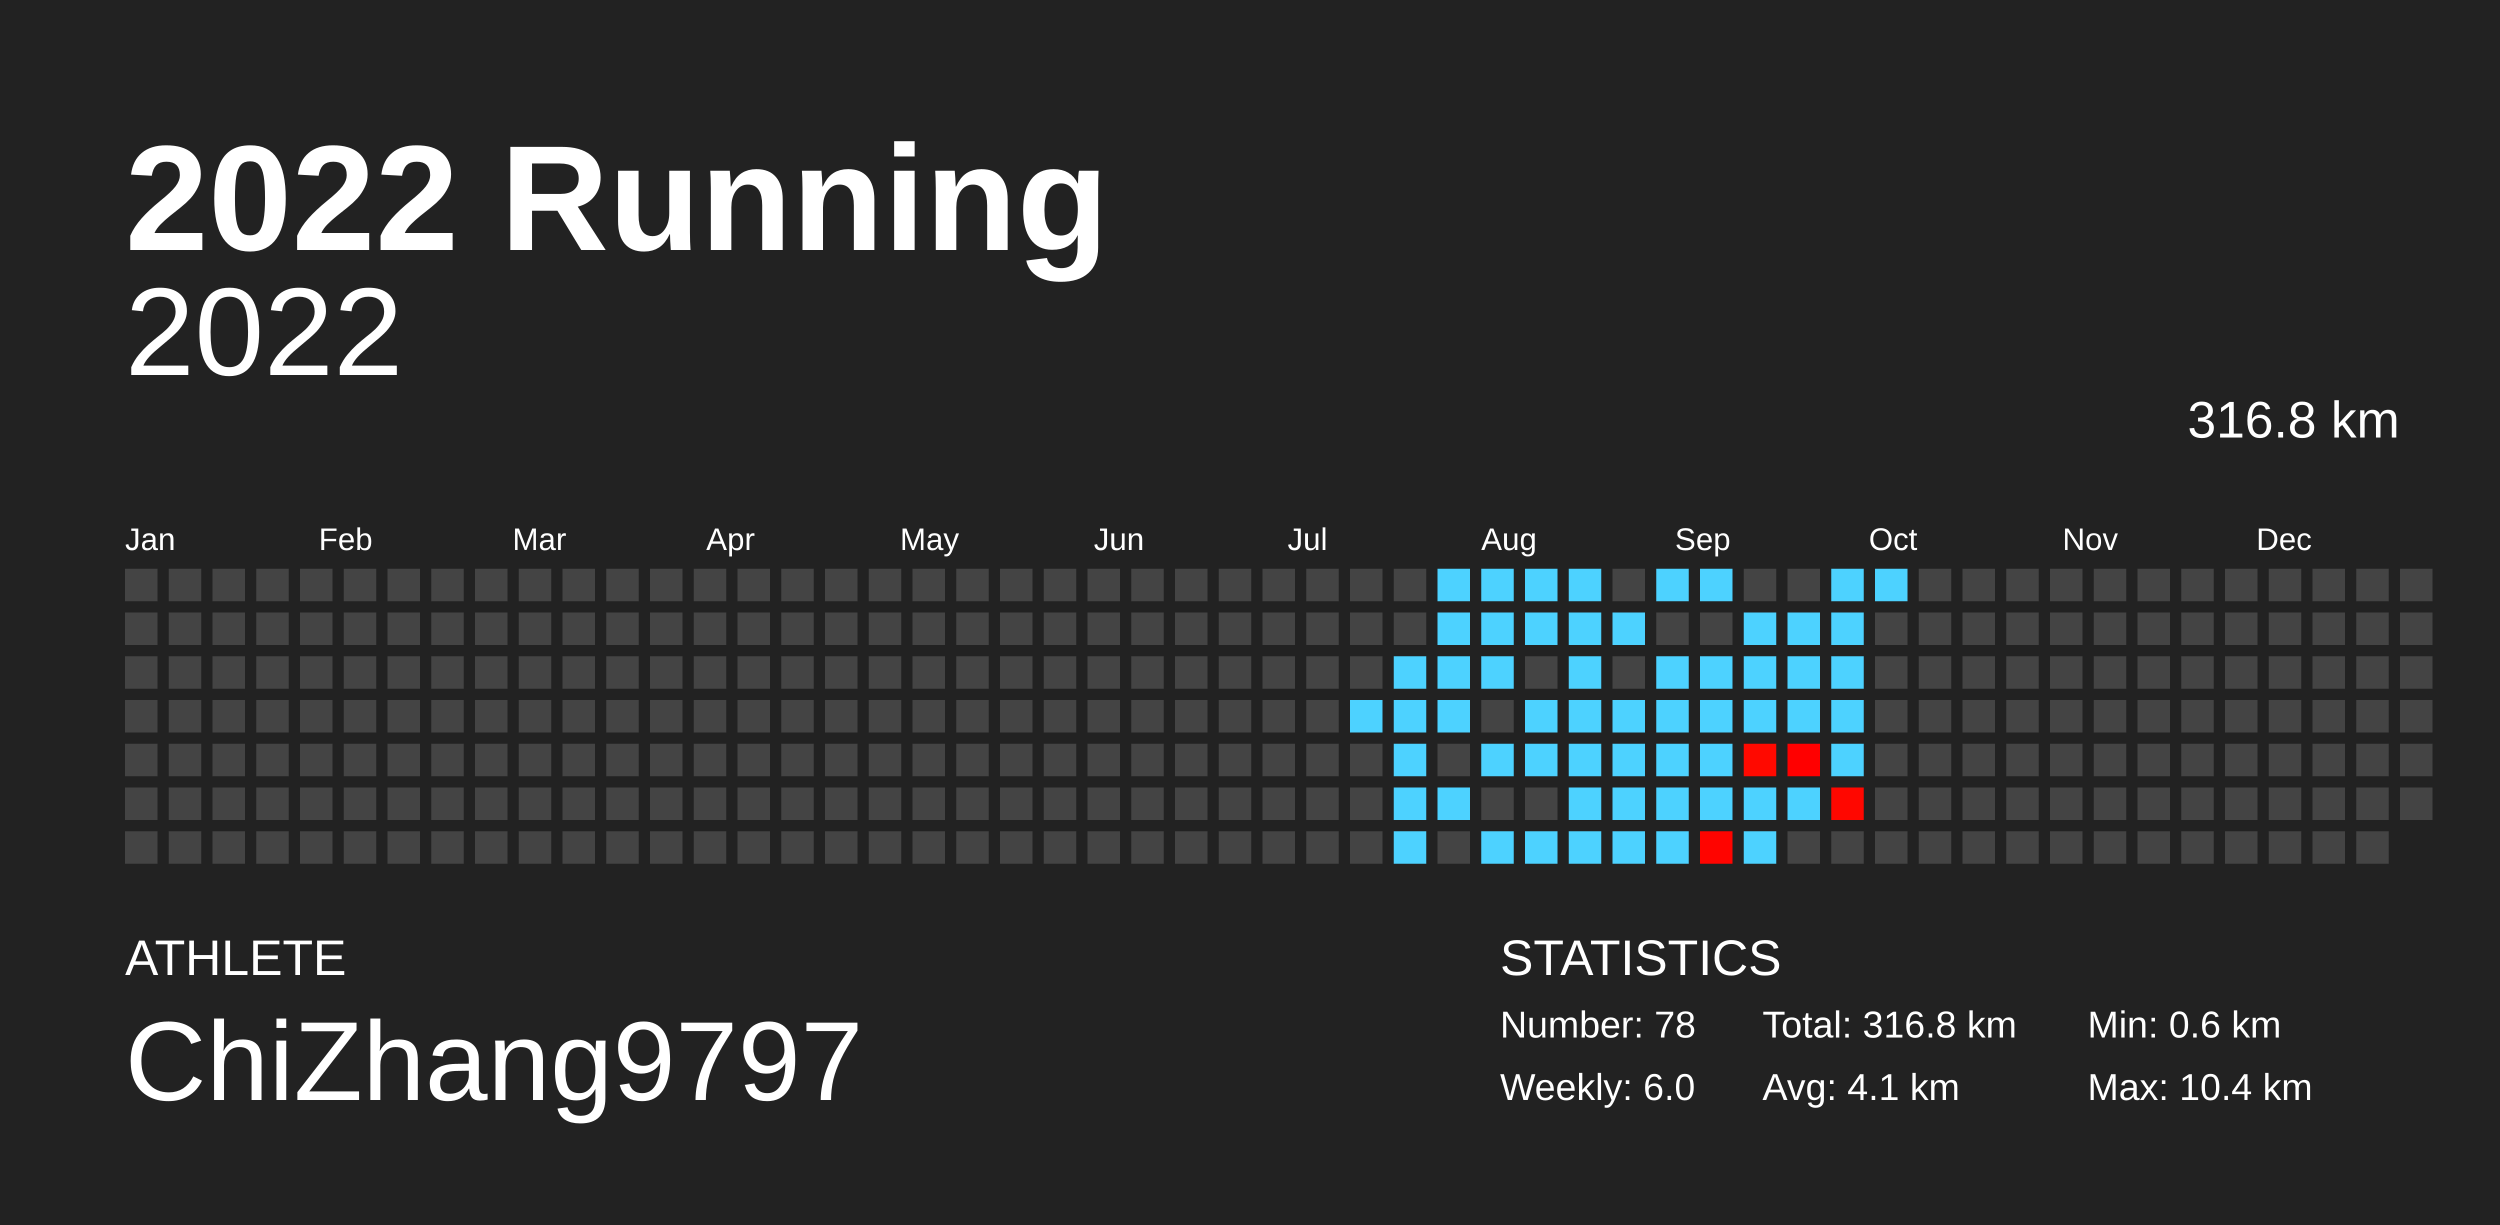
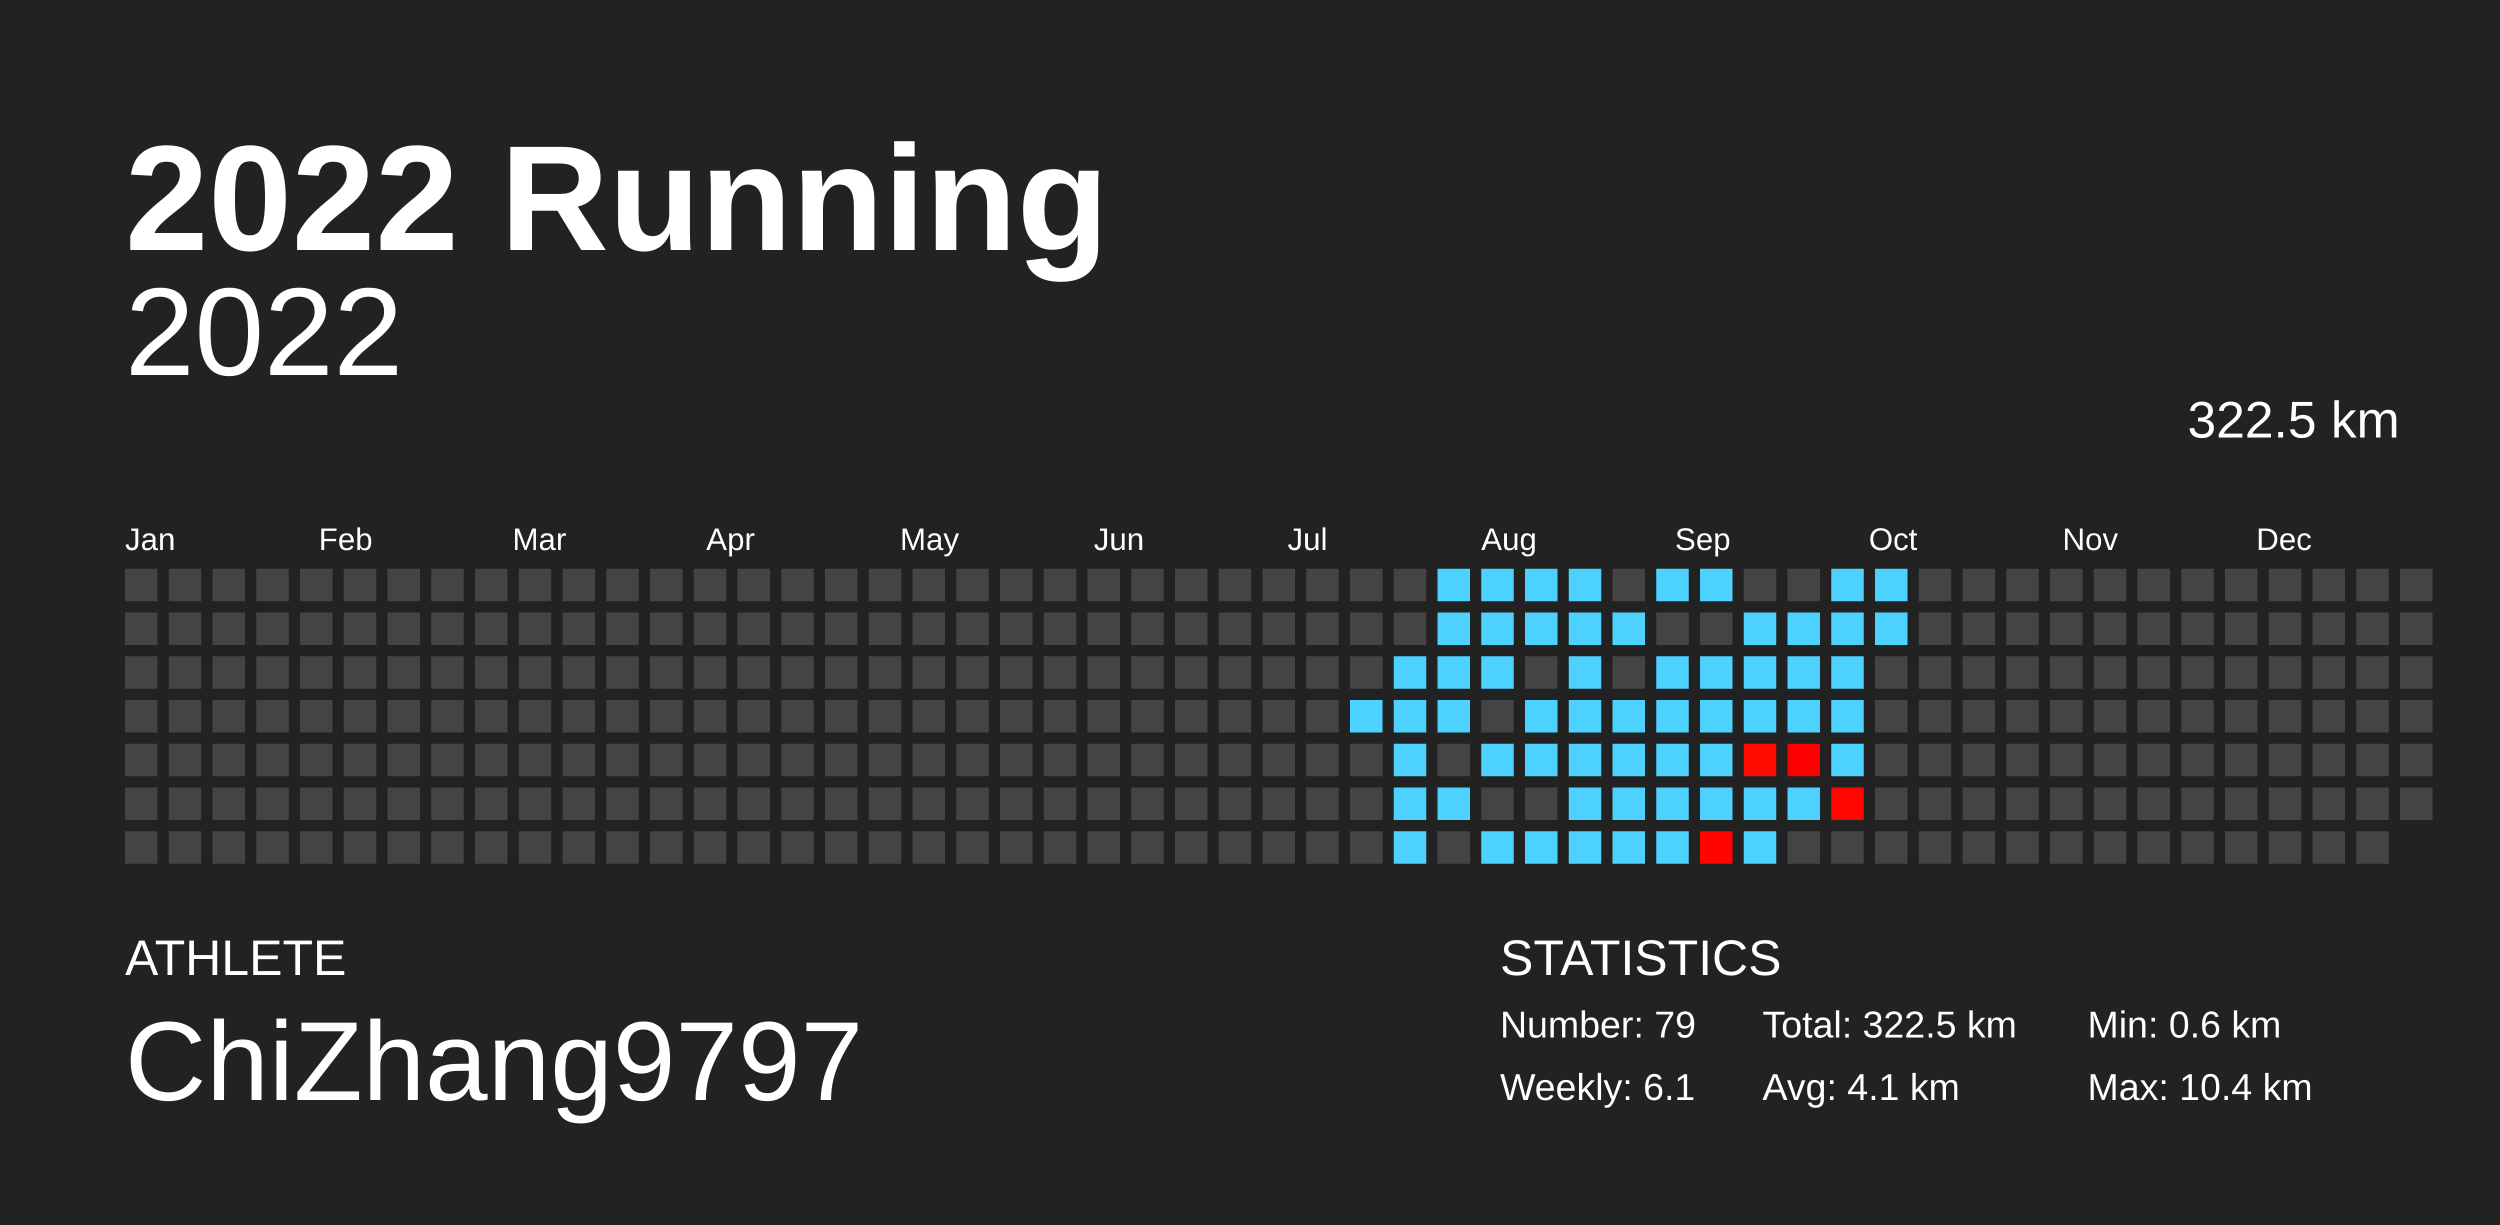
<svg xmlns="http://www.w3.org/2000/svg" baseProfile="full" height="98mm" version="1.1" viewBox="0,0,200,98" width="200mm">
  <defs />
  <rect fill="#222222" height="98" width="200" x="0" y="0" />
  <text fill="#FFFFFF" style="font-size:12px; font-family:Arial; font-weight:bold;" x="10" y="20">2022 Running</text>
  <text fill="#FFFFFF" style="font-size:4px; font-family:Arial" x="10" y="78">ATHLETE</text>
  <text fill="#FFFFFF" style="font-size:9px; font-family:Arial" x="10" y="88">ChiZhang9797</text>
  <text fill="#FFFFFF" style="font-size:4px; font-family:Arial" x="120" y="78">STATISTICS</text>
-   <text fill="#FFFFFF" style="font-size:3px; font-family:Arial" x="120" y="83">Number: 78</text>
-   <text fill="#FFFFFF" style="font-size:3px; font-family:Arial" x="120" y="88">Weekly: 6.0</text>
-   <text fill="#FFFFFF" style="font-size:3px; font-family:Arial" x="141" y="83">Total: 316.8 km</text>
+   <text fill="#FFFFFF" style="font-size:3px; font-family:Arial" x="120" y="83">Number: 79</text>
+   <text fill="#FFFFFF" style="font-size:3px; font-family:Arial" x="120" y="88">Weekly: 6.1</text>
+   <text fill="#FFFFFF" style="font-size:3px; font-family:Arial" x="141" y="83">Total: 322.5 km</text>
  <text fill="#FFFFFF" style="font-size:3px; font-family:Arial" x="141" y="88">Avg: 4.1 km</text>
  <text fill="#FFFFFF" style="font-size:3px; font-family:Arial" x="167" y="83">Min: 0.6 km</text>
  <text fill="#FFFFFF" style="font-size:3px; font-family:Arial" x="167" y="88">Max: 10.4 km</text>
  <text alignment-baseline="hanging" fill="#FFFFFF" style="font-size:10.0px; font-family:Arial;" x="10" y="30">2022</text>
-   <text alignment-baseline="hanging" fill="#FFFFFF" style="font-size:4.125px; font-family:Arial;" x="175" y="35">316.8 km</text>
+   <text alignment-baseline="hanging" fill="#FFFFFF" style="font-size:4.125px; font-family:Arial;" x="175" y="35">322.5 km</text>
  <text fill="#FFFFFF" style="font-size:2.5px; font-family:Arial" x="10.0" y="44">Jan</text>
  <text fill="#FFFFFF" style="font-size:2.5px; font-family:Arial" x="25.5" y="44">Feb</text>
  <text fill="#FFFFFF" style="font-size:2.5px; font-family:Arial" x="41.0" y="44">Mar</text>
  <text fill="#FFFFFF" style="font-size:2.5px; font-family:Arial" x="56.5" y="44">Apr</text>
  <text fill="#FFFFFF" style="font-size:2.5px; font-family:Arial" x="72.0" y="44">May</text>
  <text fill="#FFFFFF" style="font-size:2.5px; font-family:Arial" x="87.5" y="44">Jun</text>
  <text fill="#FFFFFF" style="font-size:2.5px; font-family:Arial" x="103.0" y="44">Jul</text>
  <text fill="#FFFFFF" style="font-size:2.5px; font-family:Arial" x="118.5" y="44">Aug</text>
  <text fill="#FFFFFF" style="font-size:2.5px; font-family:Arial" x="134.0" y="44">Sep</text>
  <text fill="#FFFFFF" style="font-size:2.5px; font-family:Arial" x="149.5" y="44">Oct</text>
  <text fill="#FFFFFF" style="font-size:2.5px; font-family:Arial" x="165.0" y="44">Nov</text>
  <text fill="#FFFFFF" style="font-size:2.5px; font-family:Arial" x="180.5" y="44">Dec</text>
  <rect fill="#444444" height="2.6" width="2.6" x="10.0" y="45.5" />
  <rect fill="#444444" height="2.6" width="2.6" x="10.0" y="49.0" />
  <rect fill="#444444" height="2.6" width="2.6" x="10.0" y="52.5" />
  <rect fill="#444444" height="2.6" width="2.6" x="10.0" y="56.0" />
  <rect fill="#444444" height="2.6" width="2.6" x="10.0" y="59.5" />
  <rect fill="#444444" height="2.6" width="2.6" x="10.0" y="63.0" />
  <rect fill="#444444" height="2.6" width="2.6" x="10.0" y="66.5" />
  <rect fill="#444444" height="2.6" width="2.6" x="13.5" y="45.5" />
  <rect fill="#444444" height="2.6" width="2.6" x="13.5" y="49.0" />
  <rect fill="#444444" height="2.6" width="2.6" x="13.5" y="52.5" />
  <rect fill="#444444" height="2.6" width="2.6" x="13.5" y="56.0" />
  <rect fill="#444444" height="2.6" width="2.6" x="13.5" y="59.5" />
  <rect fill="#444444" height="2.6" width="2.6" x="13.5" y="63.0" />
  <rect fill="#444444" height="2.6" width="2.6" x="13.5" y="66.5" />
  <rect fill="#444444" height="2.6" width="2.6" x="17.0" y="45.5" />
  <rect fill="#444444" height="2.6" width="2.6" x="17.0" y="49.0" />
  <rect fill="#444444" height="2.6" width="2.6" x="17.0" y="52.5" />
  <rect fill="#444444" height="2.6" width="2.6" x="17.0" y="56.0" />
  <rect fill="#444444" height="2.6" width="2.6" x="17.0" y="59.5" />
  <rect fill="#444444" height="2.6" width="2.6" x="17.0" y="63.0" />
  <rect fill="#444444" height="2.6" width="2.6" x="17.0" y="66.5" />
  <rect fill="#444444" height="2.6" width="2.6" x="20.5" y="45.5" />
  <rect fill="#444444" height="2.6" width="2.6" x="20.5" y="49.0" />
  <rect fill="#444444" height="2.6" width="2.6" x="20.5" y="52.5" />
  <rect fill="#444444" height="2.6" width="2.6" x="20.5" y="56.0" />
  <rect fill="#444444" height="2.6" width="2.6" x="20.5" y="59.5" />
  <rect fill="#444444" height="2.6" width="2.6" x="20.5" y="63.0" />
  <rect fill="#444444" height="2.6" width="2.6" x="20.5" y="66.5" />
  <rect fill="#444444" height="2.6" width="2.6" x="24.0" y="45.5" />
  <rect fill="#444444" height="2.6" width="2.6" x="24.0" y="49.0" />
  <rect fill="#444444" height="2.6" width="2.6" x="24.0" y="52.5" />
  <rect fill="#444444" height="2.6" width="2.6" x="24.0" y="56.0" />
  <rect fill="#444444" height="2.6" width="2.6" x="24.0" y="59.5" />
  <rect fill="#444444" height="2.6" width="2.6" x="24.0" y="63.0" />
  <rect fill="#444444" height="2.6" width="2.6" x="24.0" y="66.5" />
  <rect fill="#444444" height="2.6" width="2.6" x="27.5" y="45.5" />
  <rect fill="#444444" height="2.6" width="2.6" x="27.5" y="49.0" />
  <rect fill="#444444" height="2.6" width="2.6" x="27.5" y="52.5" />
  <rect fill="#444444" height="2.6" width="2.6" x="27.5" y="56.0" />
  <rect fill="#444444" height="2.6" width="2.6" x="27.5" y="59.5" />
  <rect fill="#444444" height="2.6" width="2.6" x="27.5" y="63.0" />
  <rect fill="#444444" height="2.6" width="2.6" x="27.5" y="66.5" />
  <rect fill="#444444" height="2.6" width="2.6" x="31.0" y="45.5" />
  <rect fill="#444444" height="2.6" width="2.6" x="31.0" y="49.0" />
  <rect fill="#444444" height="2.6" width="2.6" x="31.0" y="52.5" />
  <rect fill="#444444" height="2.6" width="2.6" x="31.0" y="56.0" />
  <rect fill="#444444" height="2.6" width="2.6" x="31.0" y="59.5" />
  <rect fill="#444444" height="2.6" width="2.6" x="31.0" y="63.0" />
  <rect fill="#444444" height="2.6" width="2.6" x="31.0" y="66.5" />
  <rect fill="#444444" height="2.6" width="2.6" x="34.5" y="45.5" />
  <rect fill="#444444" height="2.6" width="2.6" x="34.5" y="49.0" />
  <rect fill="#444444" height="2.6" width="2.6" x="34.5" y="52.5" />
  <rect fill="#444444" height="2.6" width="2.6" x="34.5" y="56.0" />
  <rect fill="#444444" height="2.6" width="2.6" x="34.5" y="59.5" />
  <rect fill="#444444" height="2.6" width="2.6" x="34.5" y="63.0" />
  <rect fill="#444444" height="2.6" width="2.6" x="34.5" y="66.5" />
  <rect fill="#444444" height="2.6" width="2.6" x="38.0" y="45.5" />
  <rect fill="#444444" height="2.6" width="2.6" x="38.0" y="49.0" />
  <rect fill="#444444" height="2.6" width="2.6" x="38.0" y="52.5" />
  <rect fill="#444444" height="2.6" width="2.6" x="38.0" y="56.0" />
  <rect fill="#444444" height="2.6" width="2.6" x="38.0" y="59.5" />
  <rect fill="#444444" height="2.6" width="2.6" x="38.0" y="63.0" />
  <rect fill="#444444" height="2.6" width="2.6" x="38.0" y="66.5" />
  <rect fill="#444444" height="2.6" width="2.6" x="41.5" y="45.5" />
  <rect fill="#444444" height="2.6" width="2.6" x="41.5" y="49.0" />
  <rect fill="#444444" height="2.6" width="2.6" x="41.5" y="52.5" />
  <rect fill="#444444" height="2.6" width="2.6" x="41.5" y="56.0" />
  <rect fill="#444444" height="2.6" width="2.6" x="41.5" y="59.5" />
  <rect fill="#444444" height="2.6" width="2.6" x="41.5" y="63.0" />
  <rect fill="#444444" height="2.6" width="2.6" x="41.5" y="66.5" />
  <rect fill="#444444" height="2.6" width="2.6" x="45.0" y="45.5" />
  <rect fill="#444444" height="2.6" width="2.6" x="45.0" y="49.0" />
  <rect fill="#444444" height="2.6" width="2.6" x="45.0" y="52.5" />
  <rect fill="#444444" height="2.6" width="2.6" x="45.0" y="56.0" />
  <rect fill="#444444" height="2.6" width="2.6" x="45.0" y="59.5" />
  <rect fill="#444444" height="2.6" width="2.6" x="45.0" y="63.0" />
  <rect fill="#444444" height="2.6" width="2.6" x="45.0" y="66.5" />
  <rect fill="#444444" height="2.6" width="2.6" x="48.5" y="45.5" />
  <rect fill="#444444" height="2.6" width="2.6" x="48.5" y="49.0" />
  <rect fill="#444444" height="2.6" width="2.6" x="48.5" y="52.5" />
  <rect fill="#444444" height="2.6" width="2.6" x="48.5" y="56.0" />
  <rect fill="#444444" height="2.6" width="2.6" x="48.5" y="59.5" />
  <rect fill="#444444" height="2.6" width="2.6" x="48.5" y="63.0" />
  <rect fill="#444444" height="2.6" width="2.6" x="48.5" y="66.5" />
  <rect fill="#444444" height="2.6" width="2.6" x="52.0" y="45.5" />
  <rect fill="#444444" height="2.6" width="2.6" x="52.0" y="49.0" />
  <rect fill="#444444" height="2.6" width="2.6" x="52.0" y="52.5" />
  <rect fill="#444444" height="2.6" width="2.6" x="52.0" y="56.0" />
  <rect fill="#444444" height="2.6" width="2.6" x="52.0" y="59.5" />
  <rect fill="#444444" height="2.6" width="2.6" x="52.0" y="63.0" />
  <rect fill="#444444" height="2.6" width="2.6" x="52.0" y="66.5" />
  <rect fill="#444444" height="2.6" width="2.6" x="55.5" y="45.5" />
  <rect fill="#444444" height="2.6" width="2.6" x="55.5" y="49.0" />
  <rect fill="#444444" height="2.6" width="2.6" x="55.5" y="52.5" />
  <rect fill="#444444" height="2.6" width="2.6" x="55.5" y="56.0" />
  <rect fill="#444444" height="2.6" width="2.6" x="55.5" y="59.5" />
  <rect fill="#444444" height="2.6" width="2.6" x="55.5" y="63.0" />
  <rect fill="#444444" height="2.6" width="2.6" x="55.5" y="66.5" />
  <rect fill="#444444" height="2.6" width="2.6" x="59.0" y="45.5" />
  <rect fill="#444444" height="2.6" width="2.6" x="59.0" y="49.0" />
  <rect fill="#444444" height="2.6" width="2.6" x="59.0" y="52.5" />
  <rect fill="#444444" height="2.6" width="2.6" x="59.0" y="56.0" />
  <rect fill="#444444" height="2.6" width="2.6" x="59.0" y="59.5" />
  <rect fill="#444444" height="2.6" width="2.6" x="59.0" y="63.0" />
  <rect fill="#444444" height="2.6" width="2.6" x="59.0" y="66.5" />
  <rect fill="#444444" height="2.6" width="2.6" x="62.5" y="45.5" />
  <rect fill="#444444" height="2.6" width="2.6" x="62.5" y="49.0" />
  <rect fill="#444444" height="2.6" width="2.6" x="62.5" y="52.5" />
  <rect fill="#444444" height="2.6" width="2.6" x="62.5" y="56.0" />
  <rect fill="#444444" height="2.6" width="2.6" x="62.5" y="59.5" />
  <rect fill="#444444" height="2.6" width="2.6" x="62.5" y="63.0" />
  <rect fill="#444444" height="2.6" width="2.6" x="62.5" y="66.5" />
  <rect fill="#444444" height="2.6" width="2.6" x="66.0" y="45.5" />
  <rect fill="#444444" height="2.6" width="2.6" x="66.0" y="49.0" />
  <rect fill="#444444" height="2.6" width="2.6" x="66.0" y="52.5" />
  <rect fill="#444444" height="2.6" width="2.6" x="66.0" y="56.0" />
  <rect fill="#444444" height="2.6" width="2.6" x="66.0" y="59.5" />
  <rect fill="#444444" height="2.6" width="2.6" x="66.0" y="63.0" />
  <rect fill="#444444" height="2.6" width="2.6" x="66.0" y="66.5" />
  <rect fill="#444444" height="2.6" width="2.6" x="69.5" y="45.5" />
  <rect fill="#444444" height="2.6" width="2.6" x="69.5" y="49.0" />
  <rect fill="#444444" height="2.6" width="2.6" x="69.5" y="52.5" />
  <rect fill="#444444" height="2.6" width="2.6" x="69.5" y="56.0" />
  <rect fill="#444444" height="2.6" width="2.6" x="69.5" y="59.5" />
  <rect fill="#444444" height="2.6" width="2.6" x="69.5" y="63.0" />
  <rect fill="#444444" height="2.6" width="2.6" x="69.5" y="66.5" />
  <rect fill="#444444" height="2.6" width="2.6" x="73.0" y="45.5" />
  <rect fill="#444444" height="2.6" width="2.6" x="73.0" y="49.0" />
  <rect fill="#444444" height="2.6" width="2.6" x="73.0" y="52.5" />
  <rect fill="#444444" height="2.6" width="2.6" x="73.0" y="56.0" />
  <rect fill="#444444" height="2.6" width="2.6" x="73.0" y="59.5" />
  <rect fill="#444444" height="2.6" width="2.6" x="73.0" y="63.0" />
  <rect fill="#444444" height="2.6" width="2.6" x="73.0" y="66.5" />
  <rect fill="#444444" height="2.6" width="2.6" x="76.5" y="45.5" />
  <rect fill="#444444" height="2.6" width="2.6" x="76.5" y="49.0" />
  <rect fill="#444444" height="2.6" width="2.6" x="76.5" y="52.5" />
  <rect fill="#444444" height="2.6" width="2.6" x="76.5" y="56.0" />
  <rect fill="#444444" height="2.6" width="2.6" x="76.5" y="59.5" />
  <rect fill="#444444" height="2.6" width="2.6" x="76.5" y="63.0" />
  <rect fill="#444444" height="2.6" width="2.6" x="76.5" y="66.5" />
  <rect fill="#444444" height="2.6" width="2.6" x="80.0" y="45.5" />
  <rect fill="#444444" height="2.6" width="2.6" x="80.0" y="49.0" />
  <rect fill="#444444" height="2.6" width="2.6" x="80.0" y="52.5" />
  <rect fill="#444444" height="2.6" width="2.6" x="80.0" y="56.0" />
  <rect fill="#444444" height="2.6" width="2.6" x="80.0" y="59.5" />
  <rect fill="#444444" height="2.6" width="2.6" x="80.0" y="63.0" />
  <rect fill="#444444" height="2.6" width="2.6" x="80.0" y="66.5" />
  <rect fill="#444444" height="2.6" width="2.6" x="83.5" y="45.5" />
  <rect fill="#444444" height="2.6" width="2.6" x="83.5" y="49.0" />
  <rect fill="#444444" height="2.6" width="2.6" x="83.5" y="52.5" />
  <rect fill="#444444" height="2.6" width="2.6" x="83.5" y="56.0" />
  <rect fill="#444444" height="2.6" width="2.6" x="83.5" y="59.5" />
  <rect fill="#444444" height="2.6" width="2.6" x="83.5" y="63.0" />
  <rect fill="#444444" height="2.6" width="2.6" x="83.5" y="66.5" />
  <rect fill="#444444" height="2.6" width="2.6" x="87.0" y="45.5" />
  <rect fill="#444444" height="2.6" width="2.6" x="87.0" y="49.0" />
  <rect fill="#444444" height="2.6" width="2.6" x="87.0" y="52.5" />
  <rect fill="#444444" height="2.6" width="2.6" x="87.0" y="56.0" />
  <rect fill="#444444" height="2.6" width="2.6" x="87.0" y="59.5" />
  <rect fill="#444444" height="2.6" width="2.6" x="87.0" y="63.0" />
  <rect fill="#444444" height="2.6" width="2.6" x="87.0" y="66.5" />
  <rect fill="#444444" height="2.6" width="2.6" x="90.5" y="45.5" />
  <rect fill="#444444" height="2.6" width="2.6" x="90.5" y="49.0" />
  <rect fill="#444444" height="2.6" width="2.6" x="90.5" y="52.5" />
  <rect fill="#444444" height="2.6" width="2.6" x="90.5" y="56.0" />
  <rect fill="#444444" height="2.6" width="2.6" x="90.5" y="59.5" />
  <rect fill="#444444" height="2.6" width="2.6" x="90.5" y="63.0" />
  <rect fill="#444444" height="2.6" width="2.6" x="90.5" y="66.5" />
  <rect fill="#444444" height="2.6" width="2.6" x="94.0" y="45.5" />
  <rect fill="#444444" height="2.6" width="2.6" x="94.0" y="49.0" />
  <rect fill="#444444" height="2.6" width="2.6" x="94.0" y="52.5" />
  <rect fill="#444444" height="2.6" width="2.6" x="94.0" y="56.0" />
  <rect fill="#444444" height="2.6" width="2.6" x="94.0" y="59.5" />
  <rect fill="#444444" height="2.6" width="2.6" x="94.0" y="63.0" />
  <rect fill="#444444" height="2.6" width="2.6" x="94.0" y="66.5" />
  <rect fill="#444444" height="2.6" width="2.6" x="97.5" y="45.5" />
  <rect fill="#444444" height="2.6" width="2.6" x="97.5" y="49.0" />
  <rect fill="#444444" height="2.6" width="2.6" x="97.5" y="52.5" />
  <rect fill="#444444" height="2.6" width="2.6" x="97.5" y="56.0" />
  <rect fill="#444444" height="2.6" width="2.6" x="97.5" y="59.5" />
  <rect fill="#444444" height="2.6" width="2.6" x="97.5" y="63.0" />
  <rect fill="#444444" height="2.6" width="2.6" x="97.5" y="66.5" />
  <rect fill="#444444" height="2.6" width="2.6" x="101.0" y="45.5" />
  <rect fill="#444444" height="2.6" width="2.6" x="101.0" y="49.0" />
  <rect fill="#444444" height="2.6" width="2.6" x="101.0" y="52.5" />
  <rect fill="#444444" height="2.6" width="2.6" x="101.0" y="56.0" />
  <rect fill="#444444" height="2.6" width="2.6" x="101.0" y="59.5" />
  <rect fill="#444444" height="2.6" width="2.6" x="101.0" y="63.0" />
  <rect fill="#444444" height="2.6" width="2.6" x="101.0" y="66.5" />
  <rect fill="#444444" height="2.6" width="2.6" x="104.5" y="45.5" />
  <rect fill="#444444" height="2.6" width="2.6" x="104.5" y="49.0" />
  <rect fill="#444444" height="2.6" width="2.6" x="104.5" y="52.5" />
  <rect fill="#444444" height="2.6" width="2.6" x="104.5" y="56.0" />
  <rect fill="#444444" height="2.6" width="2.6" x="104.5" y="59.5" />
  <rect fill="#444444" height="2.6" width="2.6" x="104.5" y="63.0" />
  <rect fill="#444444" height="2.6" width="2.6" x="104.5" y="66.5" />
  <rect fill="#444444" height="2.6" width="2.6" x="108.0" y="45.5" />
  <rect fill="#444444" height="2.6" width="2.6" x="108.0" y="49.0" />
  <rect fill="#444444" height="2.6" width="2.6" x="108.0" y="52.5" />
  <rect fill="#4dd2ff" height="2.6" width="2.6" x="108.0" y="56.0" />
  <rect fill="#444444" height="2.6" width="2.6" x="108.0" y="59.5" />
  <rect fill="#444444" height="2.6" width="2.6" x="108.0" y="63.0" />
  <rect fill="#444444" height="2.6" width="2.6" x="108.0" y="66.5" />
  <rect fill="#444444" height="2.6" width="2.6" x="111.5" y="45.5" />
  <rect fill="#444444" height="2.6" width="2.6" x="111.5" y="49.0" />
  <rect fill="#4dd2ff" height="2.6" width="2.6" x="111.5" y="52.5" />
  <rect fill="#4dd2ff" height="2.6" width="2.6" x="111.5" y="56.0" />
  <rect fill="#4dd2ff" height="2.6" width="2.6" x="111.5" y="59.5" />
  <rect fill="#4dd2ff" height="2.6" width="2.6" x="111.5" y="63.0" />
  <rect fill="#4dd2ff" height="2.6" width="2.6" x="111.5" y="66.5" />
  <rect fill="#4dd2ff" height="2.6" width="2.6" x="115.0" y="45.5" />
  <rect fill="#4dd2ff" height="2.6" width="2.6" x="115.0" y="49.0" />
  <rect fill="#4dd2ff" height="2.6" width="2.6" x="115.0" y="52.5" />
  <rect fill="#4dd2ff" height="2.6" width="2.6" x="115.0" y="56.0" />
  <rect fill="#444444" height="2.6" width="2.6" x="115.0" y="59.5" />
  <rect fill="#4dd2ff" height="2.6" width="2.6" x="115.0" y="63.0" />
  <rect fill="#444444" height="2.6" width="2.6" x="115.0" y="66.5" />
  <rect fill="#4dd2ff" height="2.6" width="2.6" x="118.5" y="45.5" />
  <rect fill="#4dd2ff" height="2.6" width="2.6" x="118.5" y="49.0" />
  <rect fill="#4dd2ff" height="2.6" width="2.6" x="118.5" y="52.5" />
  <rect fill="#444444" height="2.6" width="2.6" x="118.5" y="56.0" />
  <rect fill="#4dd2ff" height="2.6" width="2.6" x="118.5" y="59.5" />
  <rect fill="#444444" height="2.6" width="2.6" x="118.5" y="63.0" />
  <rect fill="#4dd2ff" height="2.6" width="2.6" x="118.5" y="66.5" />
  <rect fill="#4dd2ff" height="2.6" width="2.6" x="122.0" y="45.5" />
  <rect fill="#4dd2ff" height="2.6" width="2.6" x="122.0" y="49.0" />
  <rect fill="#444444" height="2.6" width="2.6" x="122.0" y="52.5" />
  <rect fill="#4dd2ff" height="2.6" width="2.6" x="122.0" y="56.0" />
  <rect fill="#4dd2ff" height="2.6" width="2.6" x="122.0" y="59.5" />
  <rect fill="#444444" height="2.6" width="2.6" x="122.0" y="63.0" />
  <rect fill="#4dd2ff" height="2.6" width="2.6" x="122.0" y="66.5" />
  <rect fill="#4dd2ff" height="2.6" width="2.6" x="125.5" y="45.5" />
  <rect fill="#4dd2ff" height="2.6" width="2.6" x="125.5" y="49.0" />
  <rect fill="#4dd2ff" height="2.6" width="2.6" x="125.5" y="52.5" />
  <rect fill="#4dd2ff" height="2.6" width="2.6" x="125.5" y="56.0" />
  <rect fill="#4dd2ff" height="2.6" width="2.6" x="125.5" y="59.5" />
  <rect fill="#4dd2ff" height="2.6" width="2.6" x="125.5" y="63.0" />
  <rect fill="#4dd2ff" height="2.6" width="2.6" x="125.5" y="66.5" />
  <rect fill="#444444" height="2.6" width="2.6" x="129.0" y="45.5" />
  <rect fill="#4dd2ff" height="2.6" width="2.6" x="129.0" y="49.0" />
  <rect fill="#444444" height="2.6" width="2.6" x="129.0" y="52.5" />
  <rect fill="#4dd2ff" height="2.6" width="2.6" x="129.0" y="56.0" />
  <rect fill="#4dd2ff" height="2.6" width="2.6" x="129.0" y="59.5" />
  <rect fill="#4dd2ff" height="2.6" width="2.6" x="129.0" y="63.0" />
  <rect fill="#4dd2ff" height="2.6" width="2.6" x="129.0" y="66.5" />
  <rect fill="#4dd2ff" height="2.6" width="2.6" x="132.5" y="45.5" />
  <rect fill="#444444" height="2.6" width="2.6" x="132.5" y="49.0" />
  <rect fill="#4dd2ff" height="2.6" width="2.6" x="132.5" y="52.5" />
  <rect fill="#4dd2ff" height="2.6" width="2.6" x="132.5" y="56.0" />
  <rect fill="#4dd2ff" height="2.6" width="2.6" x="132.5" y="59.5" />
  <rect fill="#4dd2ff" height="2.6" width="2.6" x="132.5" y="63.0" />
  <rect fill="#4dd2ff" height="2.6" width="2.6" x="132.5" y="66.5" />
  <rect fill="#4dd2ff" height="2.6" width="2.6" x="136.0" y="45.5" />
  <rect fill="#444444" height="2.6" width="2.6" x="136.0" y="49.0" />
  <rect fill="#4dd2ff" height="2.6" width="2.6" x="136.0" y="52.5" />
  <rect fill="#4dd2ff" height="2.6" width="2.6" x="136.0" y="56.0" />
  <rect fill="#4dd2ff" height="2.6" width="2.6" x="136.0" y="59.5" />
  <rect fill="#4dd2ff" height="2.6" width="2.6" x="136.0" y="63.0" />
  <rect fill="#ff0400" height="2.6" width="2.6" x="136.0" y="66.5" />
  <rect fill="#444444" height="2.6" width="2.6" x="139.5" y="45.5" />
  <rect fill="#4dd2ff" height="2.6" width="2.6" x="139.5" y="49.0" />
  <rect fill="#4dd2ff" height="2.6" width="2.6" x="139.5" y="52.5" />
  <rect fill="#4dd2ff" height="2.6" width="2.6" x="139.5" y="56.0" />
  <rect fill="#ff0900" height="2.6" width="2.6" x="139.5" y="59.5" />
  <rect fill="#4dd2ff" height="2.6" width="2.6" x="139.5" y="63.0" />
  <rect fill="#4dd2ff" height="2.6" width="2.6" x="139.5" y="66.5" />
  <rect fill="#444444" height="2.6" width="2.6" x="143.0" y="45.5" />
  <rect fill="#4dd2ff" height="2.6" width="2.6" x="143.0" y="49.0" />
  <rect fill="#4dd2ff" height="2.6" width="2.6" x="143.0" y="52.5" />
  <rect fill="#4dd2ff" height="2.6" width="2.6" x="143.0" y="56.0" />
  <rect fill="#ff0000" height="2.6" width="2.6" x="143.0" y="59.5" />
  <rect fill="#4dd2ff" height="2.6" width="2.6" x="143.0" y="63.0" />
  <rect fill="#444444" height="2.6" width="2.6" x="143.0" y="66.5" />
  <rect fill="#4dd2ff" height="2.6" width="2.6" x="146.5" y="45.5" />
  <rect fill="#4dd2ff" height="2.6" width="2.6" x="146.5" y="49.0" />
  <rect fill="#4dd2ff" height="2.6" width="2.6" x="146.5" y="52.5" />
  <rect fill="#4dd2ff" height="2.6" width="2.6" x="146.5" y="56.0" />
  <rect fill="#4dd2ff" height="2.6" width="2.6" x="146.5" y="59.5" />
  <rect fill="#ff0700" height="2.6" width="2.6" x="146.5" y="63.0" />
  <rect fill="#444444" height="2.6" width="2.6" x="146.5" y="66.5" />
  <rect fill="#4dd2ff" height="2.6" width="2.6" x="150.0" y="45.5" />
-   <rect fill="#444444" height="2.6" width="2.6" x="150.0" y="49.0" />
+   <rect fill="#4dd2ff" height="2.6" width="2.6" x="150.0" y="49.0" />
  <rect fill="#444444" height="2.6" width="2.6" x="150.0" y="52.5" />
  <rect fill="#444444" height="2.6" width="2.6" x="150.0" y="56.0" />
  <rect fill="#444444" height="2.6" width="2.6" x="150.0" y="59.5" />
  <rect fill="#444444" height="2.6" width="2.6" x="150.0" y="63.0" />
  <rect fill="#444444" height="2.6" width="2.6" x="150.0" y="66.5" />
  <rect fill="#444444" height="2.6" width="2.6" x="153.5" y="45.5" />
  <rect fill="#444444" height="2.6" width="2.6" x="153.5" y="49.0" />
  <rect fill="#444444" height="2.6" width="2.6" x="153.5" y="52.5" />
  <rect fill="#444444" height="2.6" width="2.6" x="153.5" y="56.0" />
  <rect fill="#444444" height="2.6" width="2.6" x="153.5" y="59.5" />
  <rect fill="#444444" height="2.6" width="2.6" x="153.5" y="63.0" />
  <rect fill="#444444" height="2.6" width="2.6" x="153.5" y="66.5" />
  <rect fill="#444444" height="2.6" width="2.6" x="157.0" y="45.5" />
  <rect fill="#444444" height="2.6" width="2.6" x="157.0" y="49.0" />
  <rect fill="#444444" height="2.6" width="2.6" x="157.0" y="52.5" />
  <rect fill="#444444" height="2.6" width="2.6" x="157.0" y="56.0" />
  <rect fill="#444444" height="2.6" width="2.6" x="157.0" y="59.5" />
  <rect fill="#444444" height="2.6" width="2.6" x="157.0" y="63.0" />
  <rect fill="#444444" height="2.6" width="2.6" x="157.0" y="66.5" />
  <rect fill="#444444" height="2.6" width="2.6" x="160.5" y="45.5" />
  <rect fill="#444444" height="2.6" width="2.6" x="160.5" y="49.0" />
  <rect fill="#444444" height="2.6" width="2.6" x="160.5" y="52.5" />
  <rect fill="#444444" height="2.6" width="2.6" x="160.5" y="56.0" />
  <rect fill="#444444" height="2.6" width="2.6" x="160.5" y="59.5" />
  <rect fill="#444444" height="2.6" width="2.6" x="160.5" y="63.0" />
  <rect fill="#444444" height="2.6" width="2.6" x="160.5" y="66.5" />
  <rect fill="#444444" height="2.6" width="2.6" x="164.0" y="45.5" />
  <rect fill="#444444" height="2.6" width="2.6" x="164.0" y="49.0" />
  <rect fill="#444444" height="2.6" width="2.6" x="164.0" y="52.5" />
  <rect fill="#444444" height="2.6" width="2.6" x="164.0" y="56.0" />
  <rect fill="#444444" height="2.6" width="2.6" x="164.0" y="59.5" />
  <rect fill="#444444" height="2.6" width="2.6" x="164.0" y="63.0" />
  <rect fill="#444444" height="2.6" width="2.6" x="164.0" y="66.5" />
  <rect fill="#444444" height="2.6" width="2.6" x="167.5" y="45.5" />
  <rect fill="#444444" height="2.6" width="2.6" x="167.5" y="49.0" />
  <rect fill="#444444" height="2.6" width="2.6" x="167.5" y="52.5" />
  <rect fill="#444444" height="2.6" width="2.6" x="167.5" y="56.0" />
  <rect fill="#444444" height="2.6" width="2.6" x="167.5" y="59.5" />
  <rect fill="#444444" height="2.6" width="2.6" x="167.5" y="63.0" />
  <rect fill="#444444" height="2.6" width="2.6" x="167.5" y="66.5" />
  <rect fill="#444444" height="2.6" width="2.6" x="171.0" y="45.5" />
  <rect fill="#444444" height="2.6" width="2.6" x="171.0" y="49.0" />
  <rect fill="#444444" height="2.6" width="2.6" x="171.0" y="52.5" />
  <rect fill="#444444" height="2.6" width="2.6" x="171.0" y="56.0" />
  <rect fill="#444444" height="2.6" width="2.6" x="171.0" y="59.5" />
  <rect fill="#444444" height="2.6" width="2.6" x="171.0" y="63.0" />
  <rect fill="#444444" height="2.6" width="2.6" x="171.0" y="66.5" />
  <rect fill="#444444" height="2.6" width="2.6" x="174.5" y="45.5" />
  <rect fill="#444444" height="2.6" width="2.6" x="174.5" y="49.0" />
  <rect fill="#444444" height="2.6" width="2.6" x="174.5" y="52.5" />
  <rect fill="#444444" height="2.6" width="2.6" x="174.5" y="56.0" />
  <rect fill="#444444" height="2.6" width="2.6" x="174.5" y="59.5" />
  <rect fill="#444444" height="2.6" width="2.6" x="174.5" y="63.0" />
  <rect fill="#444444" height="2.6" width="2.6" x="174.5" y="66.5" />
  <rect fill="#444444" height="2.6" width="2.6" x="178.0" y="45.5" />
  <rect fill="#444444" height="2.6" width="2.6" x="178.0" y="49.0" />
  <rect fill="#444444" height="2.6" width="2.6" x="178.0" y="52.5" />
  <rect fill="#444444" height="2.6" width="2.6" x="178.0" y="56.0" />
  <rect fill="#444444" height="2.6" width="2.6" x="178.0" y="59.5" />
  <rect fill="#444444" height="2.6" width="2.6" x="178.0" y="63.0" />
  <rect fill="#444444" height="2.6" width="2.6" x="178.0" y="66.5" />
  <rect fill="#444444" height="2.6" width="2.6" x="181.5" y="45.5" />
  <rect fill="#444444" height="2.6" width="2.6" x="181.5" y="49.0" />
  <rect fill="#444444" height="2.6" width="2.6" x="181.5" y="52.5" />
  <rect fill="#444444" height="2.6" width="2.6" x="181.5" y="56.0" />
  <rect fill="#444444" height="2.6" width="2.6" x="181.5" y="59.5" />
  <rect fill="#444444" height="2.6" width="2.6" x="181.5" y="63.0" />
  <rect fill="#444444" height="2.6" width="2.6" x="181.5" y="66.5" />
  <rect fill="#444444" height="2.6" width="2.6" x="185.0" y="45.5" />
  <rect fill="#444444" height="2.6" width="2.6" x="185.0" y="49.0" />
  <rect fill="#444444" height="2.6" width="2.6" x="185.0" y="52.5" />
  <rect fill="#444444" height="2.6" width="2.6" x="185.0" y="56.0" />
  <rect fill="#444444" height="2.6" width="2.6" x="185.0" y="59.5" />
  <rect fill="#444444" height="2.6" width="2.6" x="185.0" y="63.0" />
  <rect fill="#444444" height="2.6" width="2.6" x="185.0" y="66.5" />
  <rect fill="#444444" height="2.6" width="2.6" x="188.5" y="45.5" />
  <rect fill="#444444" height="2.6" width="2.6" x="188.5" y="49.0" />
  <rect fill="#444444" height="2.6" width="2.6" x="188.5" y="52.5" />
  <rect fill="#444444" height="2.6" width="2.6" x="188.5" y="56.0" />
  <rect fill="#444444" height="2.6" width="2.6" x="188.5" y="59.5" />
  <rect fill="#444444" height="2.6" width="2.6" x="188.5" y="63.0" />
  <rect fill="#444444" height="2.6" width="2.6" x="188.5" y="66.5" />
  <rect fill="#444444" height="2.6" width="2.6" x="192.0" y="45.5" />
  <rect fill="#444444" height="2.6" width="2.6" x="192.0" y="49.0" />
  <rect fill="#444444" height="2.6" width="2.6" x="192.0" y="52.5" />
  <rect fill="#444444" height="2.6" width="2.6" x="192.0" y="56.0" />
  <rect fill="#444444" height="2.6" width="2.6" x="192.0" y="59.5" />
  <rect fill="#444444" height="2.6" width="2.6" x="192.0" y="63.0" />
</svg>
